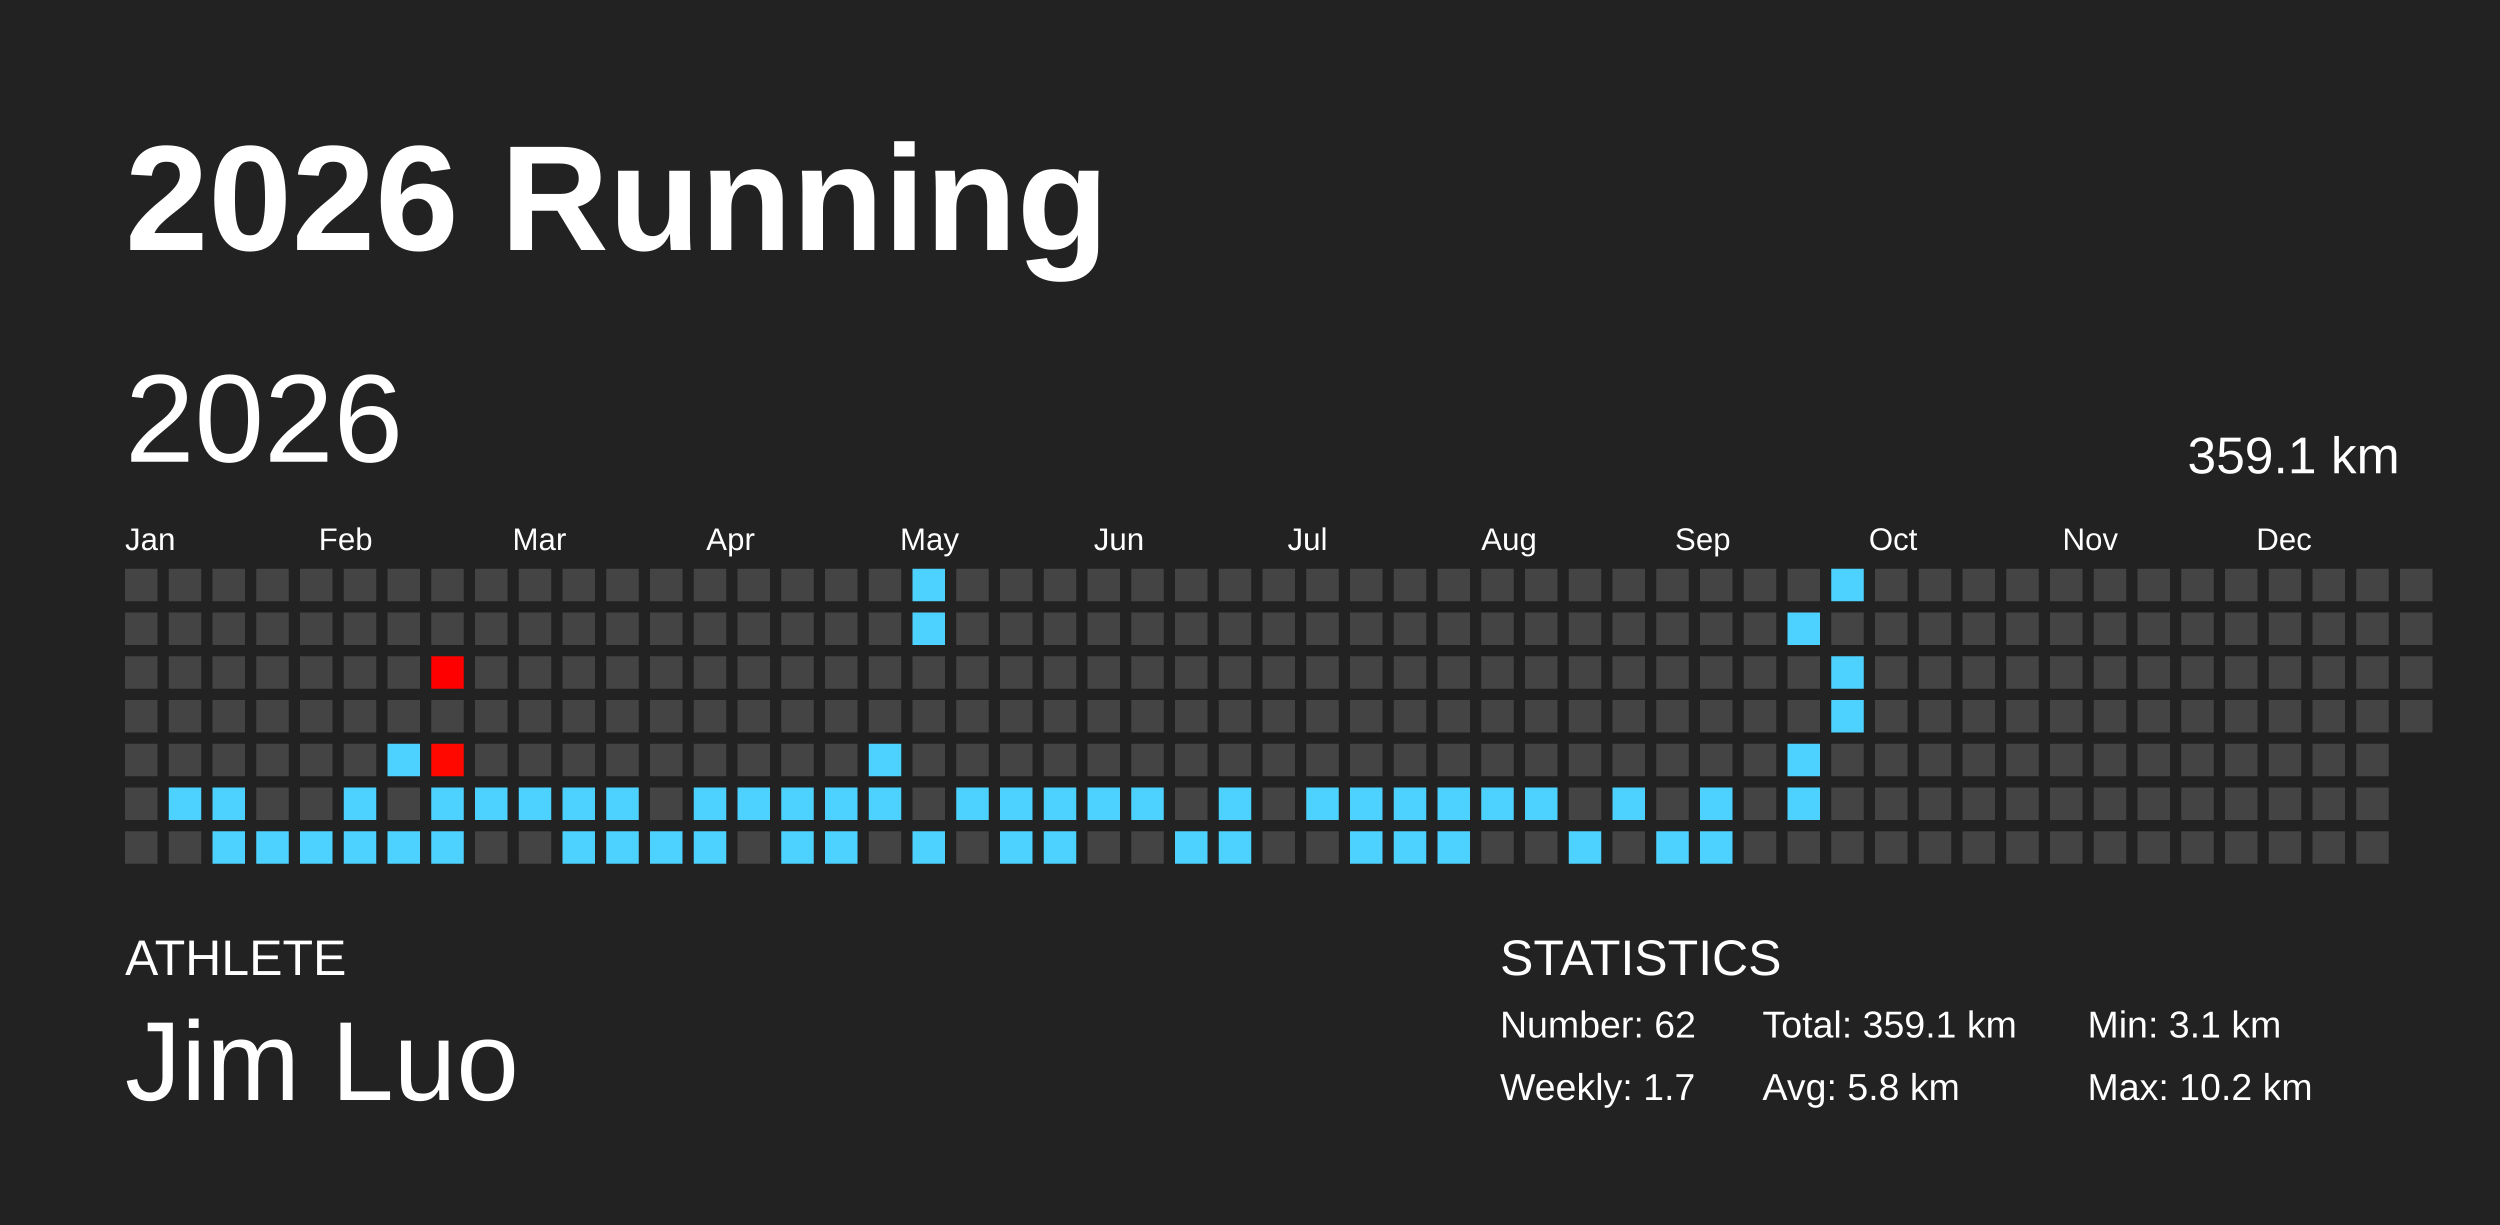
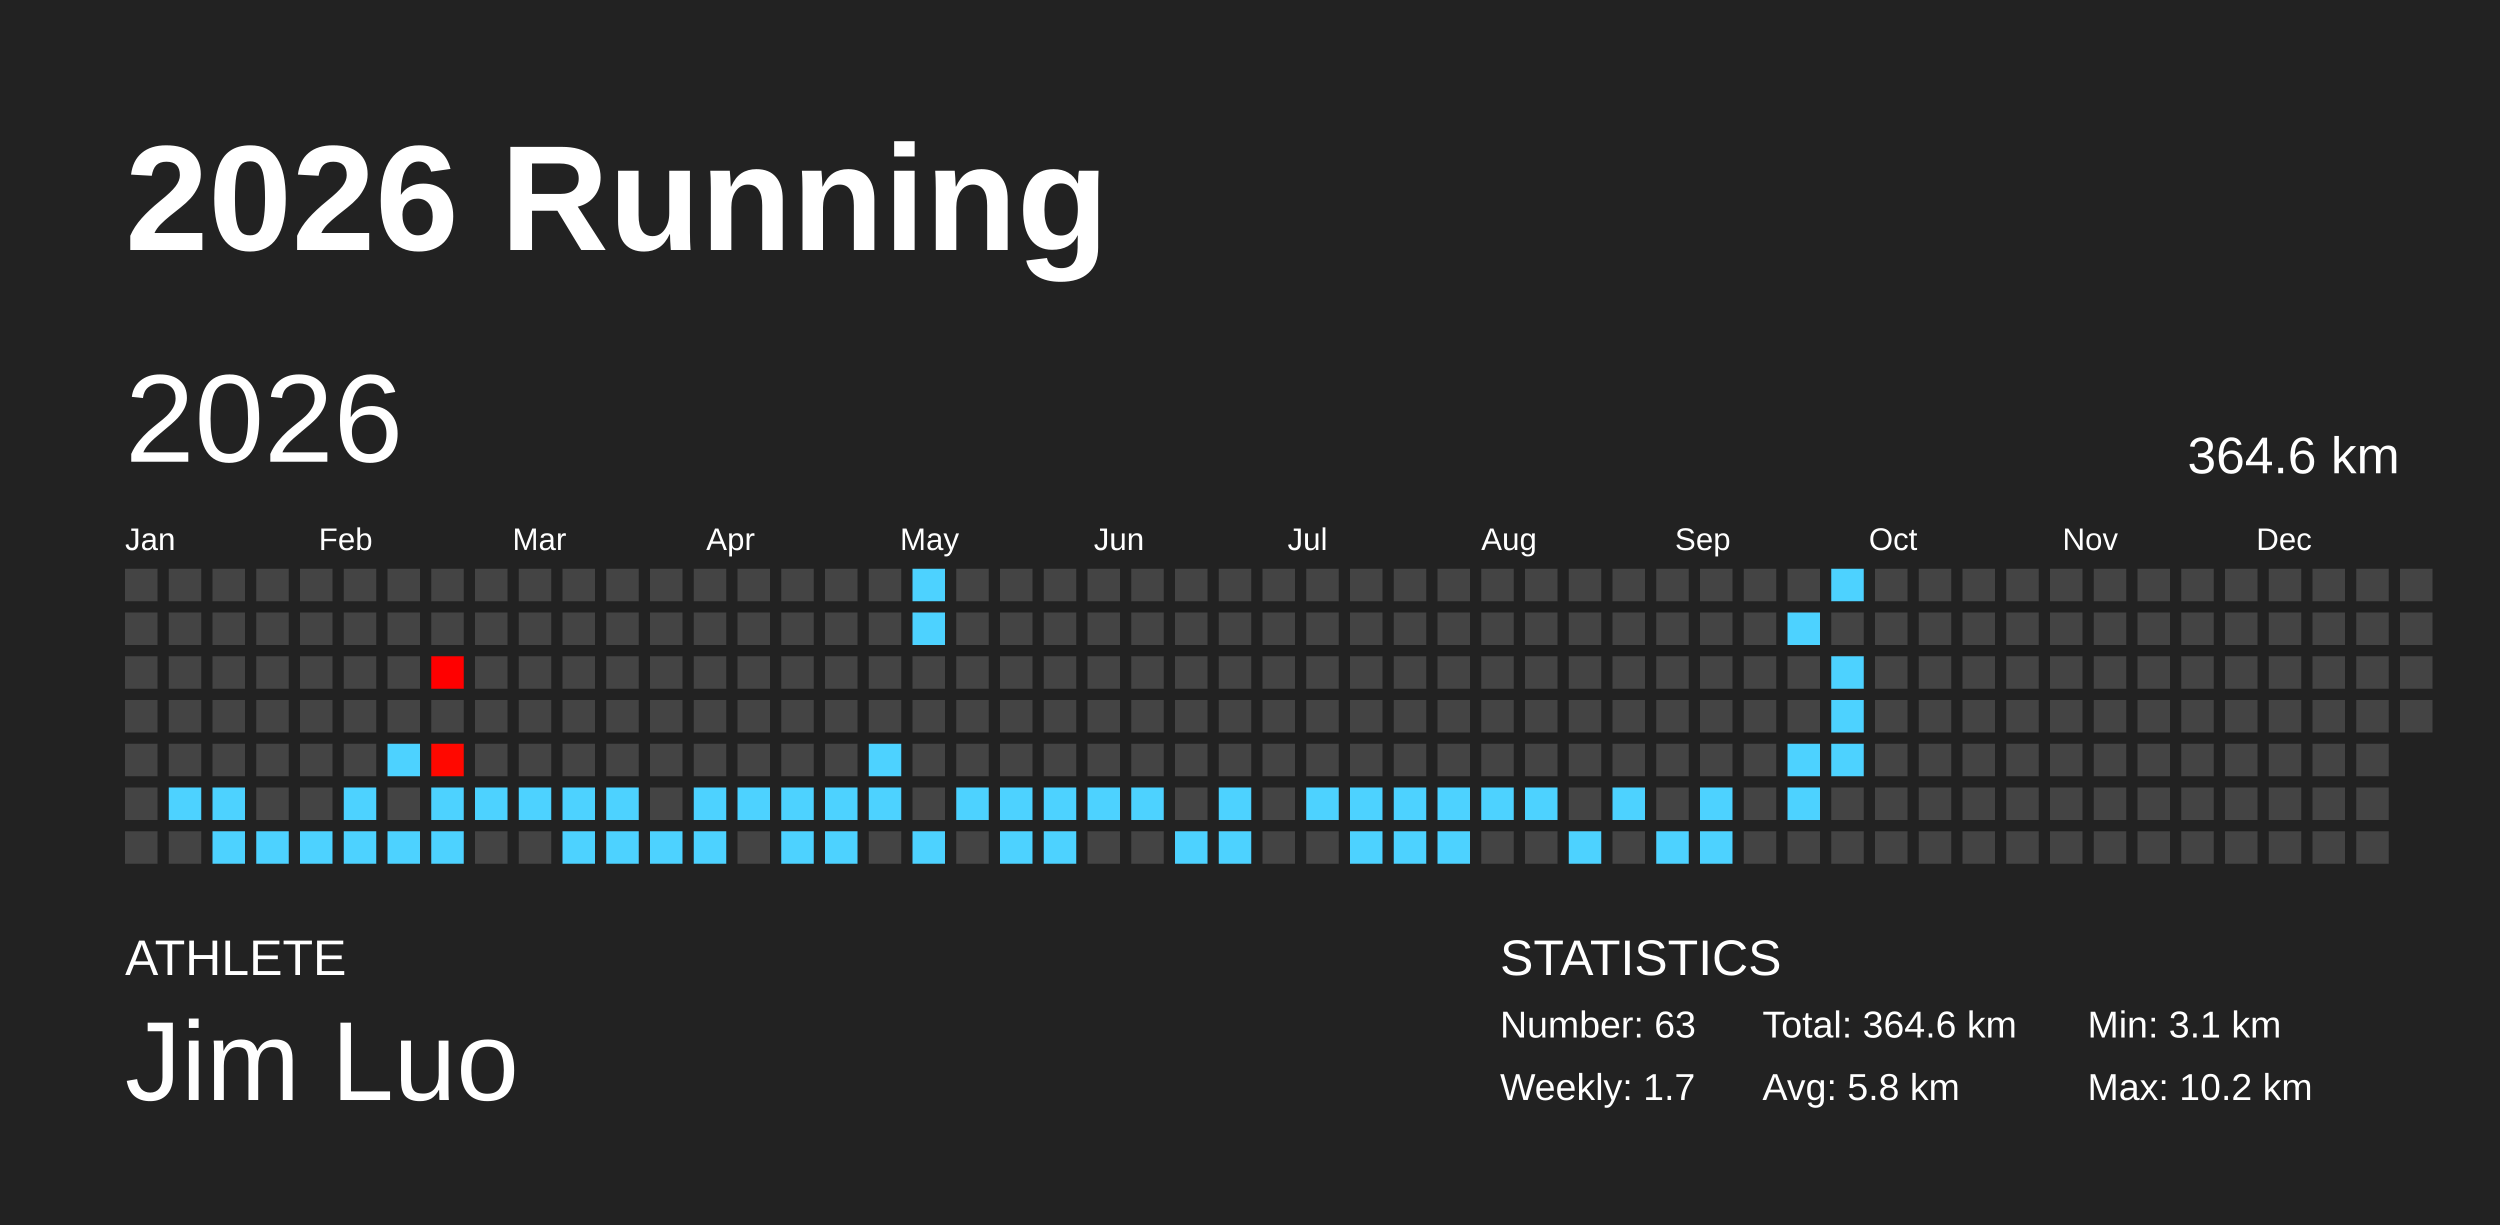
<svg xmlns="http://www.w3.org/2000/svg" baseProfile="full" height="98mm" version="1.1" viewBox="0,0,200,98" width="200mm">
  <defs />
  <rect fill="#222222" height="98" width="200" x="0" y="0" />
  <text fill="#FFFFFF" style="font-size:12px; font-family:Arial; font-weight:bold;" x="10" y="20">2026 Running</text>
  <text fill="#FFFFFF" style="font-size:4px; font-family:Arial" x="10" y="78">ATHLETE</text>
  <text fill="#FFFFFF" style="font-size:9px; font-family:Arial" x="10" y="88">Jim Luo</text>
  <text fill="#FFFFFF" style="font-size:4px; font-family:Arial" x="120" y="78">STATISTICS</text>
-   <text fill="#FFFFFF" style="font-size:3px; font-family:Arial" x="120" y="83">Number: 62</text>
+   <text fill="#FFFFFF" style="font-size:3px; font-family:Arial" x="120" y="83">Number: 63</text>
  <text fill="#FFFFFF" style="font-size:3px; font-family:Arial" x="120" y="88">Weekly: 1.7</text>
-   <text fill="#FFFFFF" style="font-size:3px; font-family:Arial" x="141" y="83">Total: 359.1 km</text>
+   <text fill="#FFFFFF" style="font-size:3px; font-family:Arial" x="141" y="83">Total: 364.6 km</text>
  <text fill="#FFFFFF" style="font-size:3px; font-family:Arial" x="141" y="88">Avg: 5.8 km</text>
  <text fill="#FFFFFF" style="font-size:3px; font-family:Arial" x="167" y="83">Min: 3.1 km</text>
  <text fill="#FFFFFF" style="font-size:3px; font-family:Arial" x="167" y="88">Max: 10.2 km</text>
  <text dominant-baseline="hanging" fill="#FFFFFF" style="font-size:10.0px; font-family:Arial;" x="10" y="30">2026</text>
-   <text dominant-baseline="hanging" fill="#FFFFFF" style="font-size:4.125px; font-family:Arial;" x="175" y="35">359.1 km</text>
+   <text dominant-baseline="hanging" fill="#FFFFFF" style="font-size:4.125px; font-family:Arial;" x="175" y="35">364.6 km</text>
  <text fill="#FFFFFF" style="font-size:2.5px; font-family:Arial" x="10.0" y="44">Jan</text>
  <text fill="#FFFFFF" style="font-size:2.5px; font-family:Arial" x="25.5" y="44">Feb</text>
  <text fill="#FFFFFF" style="font-size:2.5px; font-family:Arial" x="41.0" y="44">Mar</text>
  <text fill="#FFFFFF" style="font-size:2.5px; font-family:Arial" x="56.5" y="44">Apr</text>
  <text fill="#FFFFFF" style="font-size:2.5px; font-family:Arial" x="72.0" y="44">May</text>
  <text fill="#FFFFFF" style="font-size:2.5px; font-family:Arial" x="87.5" y="44">Jun</text>
  <text fill="#FFFFFF" style="font-size:2.5px; font-family:Arial" x="103.0" y="44">Jul</text>
  <text fill="#FFFFFF" style="font-size:2.5px; font-family:Arial" x="118.5" y="44">Aug</text>
  <text fill="#FFFFFF" style="font-size:2.5px; font-family:Arial" x="134.0" y="44">Sep</text>
  <text fill="#FFFFFF" style="font-size:2.5px; font-family:Arial" x="149.5" y="44">Oct</text>
  <text fill="#FFFFFF" style="font-size:2.5px; font-family:Arial" x="165.0" y="44">Nov</text>
  <text fill="#FFFFFF" style="font-size:2.5px; font-family:Arial" x="180.5" y="44">Dec</text>
  <rect fill="#444444" height="2.6" width="2.6" x="10.0" y="45.5" />
  <rect fill="#444444" height="2.6" width="2.6" x="10.0" y="49.0" />
  <rect fill="#444444" height="2.6" width="2.6" x="10.0" y="52.5" />
  <rect fill="#444444" height="2.6" width="2.6" x="10.0" y="56.0" />
  <rect fill="#444444" height="2.6" width="2.6" x="10.0" y="59.5" />
  <rect fill="#444444" height="2.6" width="2.6" x="10.0" y="63.0" />
  <rect fill="#444444" height="2.6" width="2.6" x="10.0" y="66.5" />
  <rect fill="#444444" height="2.6" width="2.6" x="13.5" y="45.5" />
  <rect fill="#444444" height="2.6" width="2.6" x="13.5" y="49.0" />
  <rect fill="#444444" height="2.6" width="2.6" x="13.5" y="52.5" />
  <rect fill="#444444" height="2.6" width="2.6" x="13.5" y="56.0" />
  <rect fill="#444444" height="2.6" width="2.6" x="13.5" y="59.5" />
  <rect fill="#4dd2ff" height="2.6" width="2.6" x="13.5" y="63.0" />
  <rect fill="#444444" height="2.6" width="2.6" x="13.5" y="66.5" />
  <rect fill="#444444" height="2.6" width="2.6" x="17.0" y="45.5" />
  <rect fill="#444444" height="2.6" width="2.6" x="17.0" y="49.0" />
  <rect fill="#444444" height="2.6" width="2.6" x="17.0" y="52.5" />
  <rect fill="#444444" height="2.6" width="2.6" x="17.0" y="56.0" />
  <rect fill="#444444" height="2.6" width="2.6" x="17.0" y="59.5" />
  <rect fill="#4dd2ff" height="2.6" width="2.6" x="17.0" y="63.0" />
  <rect fill="#4dd2ff" height="2.6" width="2.6" x="17.0" y="66.5" />
  <rect fill="#444444" height="2.6" width="2.6" x="20.5" y="45.5" />
  <rect fill="#444444" height="2.6" width="2.6" x="20.5" y="49.0" />
  <rect fill="#444444" height="2.6" width="2.6" x="20.5" y="52.5" />
  <rect fill="#444444" height="2.6" width="2.6" x="20.5" y="56.0" />
  <rect fill="#444444" height="2.6" width="2.6" x="20.5" y="59.5" />
  <rect fill="#444444" height="2.6" width="2.6" x="20.5" y="63.0" />
  <rect fill="#4dd2ff" height="2.6" width="2.6" x="20.5" y="66.5" />
  <rect fill="#444444" height="2.6" width="2.6" x="24.0" y="45.5" />
  <rect fill="#444444" height="2.6" width="2.6" x="24.0" y="49.0" />
  <rect fill="#444444" height="2.6" width="2.6" x="24.0" y="52.5" />
  <rect fill="#444444" height="2.6" width="2.6" x="24.0" y="56.0" />
  <rect fill="#444444" height="2.6" width="2.6" x="24.0" y="59.5" />
  <rect fill="#444444" height="2.6" width="2.6" x="24.0" y="63.0" />
  <rect fill="#4dd2ff" height="2.6" width="2.6" x="24.0" y="66.5" />
  <rect fill="#444444" height="2.6" width="2.6" x="27.5" y="45.5" />
  <rect fill="#444444" height="2.6" width="2.6" x="27.5" y="49.0" />
  <rect fill="#444444" height="2.6" width="2.6" x="27.5" y="52.5" />
  <rect fill="#444444" height="2.6" width="2.6" x="27.5" y="56.0" />
  <rect fill="#444444" height="2.6" width="2.6" x="27.5" y="59.5" />
  <rect fill="#4dd2ff" height="2.6" width="2.6" x="27.5" y="63.0" />
  <rect fill="#4dd2ff" height="2.6" width="2.6" x="27.5" y="66.5" />
  <rect fill="#444444" height="2.6" width="2.6" x="31.0" y="45.5" />
  <rect fill="#444444" height="2.6" width="2.6" x="31.0" y="49.0" />
  <rect fill="#444444" height="2.6" width="2.6" x="31.0" y="52.5" />
  <rect fill="#444444" height="2.6" width="2.6" x="31.0" y="56.0" />
  <rect fill="#4dd2ff" height="2.6" width="2.6" x="31.0" y="59.5" />
  <rect fill="#444444" height="2.6" width="2.6" x="31.0" y="63.0" />
  <rect fill="#4dd2ff" height="2.6" width="2.6" x="31.0" y="66.5" />
  <rect fill="#444444" height="2.6" width="2.6" x="34.5" y="45.5" />
  <rect fill="#444444" height="2.6" width="2.6" x="34.5" y="49.0" />
  <rect fill="#ff0000" height="2.6" width="2.6" x="34.5" y="52.5" />
  <rect fill="#444444" height="2.6" width="2.6" x="34.5" y="56.0" />
  <rect fill="#ff0800" height="2.6" width="2.6" x="34.5" y="59.5" />
  <rect fill="#4dd2ff" height="2.6" width="2.6" x="34.5" y="63.0" />
  <rect fill="#4dd2ff" height="2.6" width="2.6" x="34.5" y="66.5" />
  <rect fill="#444444" height="2.6" width="2.6" x="38.0" y="45.5" />
  <rect fill="#444444" height="2.6" width="2.6" x="38.0" y="49.0" />
  <rect fill="#444444" height="2.6" width="2.6" x="38.0" y="52.5" />
  <rect fill="#444444" height="2.6" width="2.6" x="38.0" y="56.0" />
  <rect fill="#444444" height="2.6" width="2.6" x="38.0" y="59.5" />
  <rect fill="#4dd2ff" height="2.6" width="2.6" x="38.0" y="63.0" />
  <rect fill="#444444" height="2.6" width="2.6" x="38.0" y="66.5" />
  <rect fill="#444444" height="2.6" width="2.6" x="41.5" y="45.5" />
  <rect fill="#444444" height="2.6" width="2.6" x="41.5" y="49.0" />
  <rect fill="#444444" height="2.6" width="2.6" x="41.5" y="52.5" />
  <rect fill="#444444" height="2.6" width="2.6" x="41.5" y="56.0" />
  <rect fill="#444444" height="2.6" width="2.6" x="41.5" y="59.5" />
  <rect fill="#4dd2ff" height="2.6" width="2.6" x="41.5" y="63.0" />
  <rect fill="#444444" height="2.6" width="2.6" x="41.5" y="66.5" />
  <rect fill="#444444" height="2.6" width="2.6" x="45.0" y="45.5" />
  <rect fill="#444444" height="2.6" width="2.6" x="45.0" y="49.0" />
  <rect fill="#444444" height="2.6" width="2.6" x="45.0" y="52.5" />
  <rect fill="#444444" height="2.6" width="2.6" x="45.0" y="56.0" />
  <rect fill="#444444" height="2.6" width="2.6" x="45.0" y="59.5" />
  <rect fill="#4dd2ff" height="2.6" width="2.6" x="45.0" y="63.0" />
  <rect fill="#4dd2ff" height="2.6" width="2.6" x="45.0" y="66.5" />
  <rect fill="#444444" height="2.6" width="2.6" x="48.5" y="45.5" />
  <rect fill="#444444" height="2.6" width="2.6" x="48.5" y="49.0" />
  <rect fill="#444444" height="2.6" width="2.6" x="48.5" y="52.5" />
  <rect fill="#444444" height="2.6" width="2.6" x="48.5" y="56.0" />
  <rect fill="#444444" height="2.6" width="2.6" x="48.5" y="59.5" />
  <rect fill="#4dd2ff" height="2.6" width="2.6" x="48.5" y="63.0" />
  <rect fill="#4dd2ff" height="2.6" width="2.6" x="48.5" y="66.5" />
  <rect fill="#444444" height="2.6" width="2.6" x="52.0" y="45.5" />
  <rect fill="#444444" height="2.6" width="2.6" x="52.0" y="49.0" />
  <rect fill="#444444" height="2.6" width="2.6" x="52.0" y="52.5" />
  <rect fill="#444444" height="2.6" width="2.6" x="52.0" y="56.0" />
  <rect fill="#444444" height="2.6" width="2.6" x="52.0" y="59.5" />
  <rect fill="#444444" height="2.6" width="2.6" x="52.0" y="63.0" />
  <rect fill="#4dd2ff" height="2.6" width="2.6" x="52.0" y="66.5" />
  <rect fill="#444444" height="2.6" width="2.6" x="55.5" y="45.5" />
  <rect fill="#444444" height="2.6" width="2.6" x="55.5" y="49.0" />
  <rect fill="#444444" height="2.6" width="2.6" x="55.5" y="52.5" />
  <rect fill="#444444" height="2.6" width="2.6" x="55.5" y="56.0" />
  <rect fill="#444444" height="2.6" width="2.6" x="55.5" y="59.5" />
  <rect fill="#4dd2ff" height="2.6" width="2.6" x="55.5" y="63.0" />
  <rect fill="#4dd2ff" height="2.6" width="2.6" x="55.5" y="66.5" />
  <rect fill="#444444" height="2.6" width="2.6" x="59.0" y="45.5" />
  <rect fill="#444444" height="2.6" width="2.6" x="59.0" y="49.0" />
  <rect fill="#444444" height="2.6" width="2.6" x="59.0" y="52.5" />
  <rect fill="#444444" height="2.6" width="2.6" x="59.0" y="56.0" />
  <rect fill="#444444" height="2.6" width="2.6" x="59.0" y="59.5" />
  <rect fill="#4dd2ff" height="2.6" width="2.6" x="59.0" y="63.0" />
  <rect fill="#444444" height="2.6" width="2.6" x="59.0" y="66.5" />
  <rect fill="#444444" height="2.6" width="2.6" x="62.5" y="45.5" />
  <rect fill="#444444" height="2.6" width="2.6" x="62.5" y="49.0" />
  <rect fill="#444444" height="2.6" width="2.6" x="62.5" y="52.5" />
  <rect fill="#444444" height="2.6" width="2.6" x="62.5" y="56.0" />
  <rect fill="#444444" height="2.6" width="2.6" x="62.5" y="59.5" />
  <rect fill="#4dd2ff" height="2.6" width="2.6" x="62.5" y="63.0" />
  <rect fill="#4dd2ff" height="2.6" width="2.6" x="62.5" y="66.5" />
  <rect fill="#444444" height="2.6" width="2.6" x="66.0" y="45.5" />
  <rect fill="#444444" height="2.6" width="2.6" x="66.0" y="49.0" />
  <rect fill="#444444" height="2.6" width="2.6" x="66.0" y="52.5" />
  <rect fill="#444444" height="2.6" width="2.6" x="66.0" y="56.0" />
  <rect fill="#444444" height="2.6" width="2.6" x="66.0" y="59.5" />
  <rect fill="#4dd2ff" height="2.6" width="2.6" x="66.0" y="63.0" />
  <rect fill="#4dd2ff" height="2.6" width="2.6" x="66.0" y="66.5" />
  <rect fill="#444444" height="2.6" width="2.6" x="69.5" y="45.5" />
  <rect fill="#444444" height="2.6" width="2.6" x="69.5" y="49.0" />
  <rect fill="#444444" height="2.6" width="2.6" x="69.5" y="52.5" />
  <rect fill="#444444" height="2.6" width="2.6" x="69.5" y="56.0" />
  <rect fill="#4dd2ff" height="2.6" width="2.6" x="69.5" y="59.5" />
  <rect fill="#4dd2ff" height="2.6" width="2.6" x="69.5" y="63.0" />
  <rect fill="#444444" height="2.6" width="2.6" x="69.5" y="66.5" />
  <rect fill="#4dd2ff" height="2.6" width="2.6" x="73.0" y="45.5" />
  <rect fill="#4dd2ff" height="2.6" width="2.6" x="73.0" y="49.0" />
  <rect fill="#444444" height="2.6" width="2.6" x="73.0" y="52.5" />
  <rect fill="#444444" height="2.6" width="2.6" x="73.0" y="56.0" />
  <rect fill="#444444" height="2.6" width="2.6" x="73.0" y="59.5" />
  <rect fill="#444444" height="2.6" width="2.6" x="73.0" y="63.0" />
  <rect fill="#4dd2ff" height="2.6" width="2.6" x="73.0" y="66.5" />
  <rect fill="#444444" height="2.6" width="2.6" x="76.5" y="45.5" />
  <rect fill="#444444" height="2.6" width="2.6" x="76.5" y="49.0" />
  <rect fill="#444444" height="2.6" width="2.6" x="76.5" y="52.5" />
  <rect fill="#444444" height="2.6" width="2.6" x="76.5" y="56.0" />
  <rect fill="#444444" height="2.6" width="2.6" x="76.5" y="59.5" />
  <rect fill="#4dd2ff" height="2.6" width="2.6" x="76.5" y="63.0" />
  <rect fill="#444444" height="2.6" width="2.6" x="76.5" y="66.5" />
  <rect fill="#444444" height="2.6" width="2.6" x="80.0" y="45.5" />
  <rect fill="#444444" height="2.6" width="2.6" x="80.0" y="49.0" />
  <rect fill="#444444" height="2.6" width="2.6" x="80.0" y="52.5" />
  <rect fill="#444444" height="2.6" width="2.6" x="80.0" y="56.0" />
  <rect fill="#444444" height="2.6" width="2.6" x="80.0" y="59.5" />
  <rect fill="#4dd2ff" height="2.6" width="2.6" x="80.0" y="63.0" />
  <rect fill="#4dd2ff" height="2.6" width="2.6" x="80.0" y="66.5" />
  <rect fill="#444444" height="2.6" width="2.6" x="83.5" y="45.5" />
  <rect fill="#444444" height="2.6" width="2.6" x="83.5" y="49.0" />
  <rect fill="#444444" height="2.6" width="2.6" x="83.5" y="52.5" />
  <rect fill="#444444" height="2.6" width="2.6" x="83.5" y="56.0" />
  <rect fill="#444444" height="2.6" width="2.6" x="83.5" y="59.5" />
  <rect fill="#4dd2ff" height="2.6" width="2.6" x="83.5" y="63.0" />
  <rect fill="#4dd2ff" height="2.6" width="2.6" x="83.5" y="66.5" />
  <rect fill="#444444" height="2.6" width="2.6" x="87.0" y="45.5" />
  <rect fill="#444444" height="2.6" width="2.6" x="87.0" y="49.0" />
  <rect fill="#444444" height="2.6" width="2.6" x="87.0" y="52.5" />
  <rect fill="#444444" height="2.6" width="2.6" x="87.0" y="56.0" />
  <rect fill="#444444" height="2.6" width="2.6" x="87.0" y="59.5" />
  <rect fill="#4dd2ff" height="2.6" width="2.6" x="87.0" y="63.0" />
  <rect fill="#444444" height="2.6" width="2.6" x="87.0" y="66.5" />
  <rect fill="#444444" height="2.6" width="2.6" x="90.5" y="45.5" />
  <rect fill="#444444" height="2.6" width="2.6" x="90.5" y="49.0" />
  <rect fill="#444444" height="2.6" width="2.6" x="90.5" y="52.5" />
  <rect fill="#444444" height="2.6" width="2.6" x="90.5" y="56.0" />
  <rect fill="#444444" height="2.6" width="2.6" x="90.5" y="59.5" />
  <rect fill="#4dd2ff" height="2.6" width="2.6" x="90.5" y="63.0" />
  <rect fill="#444444" height="2.6" width="2.6" x="90.5" y="66.5" />
  <rect fill="#444444" height="2.6" width="2.6" x="94.0" y="45.5" />
  <rect fill="#444444" height="2.6" width="2.6" x="94.0" y="49.0" />
  <rect fill="#444444" height="2.6" width="2.6" x="94.0" y="52.5" />
  <rect fill="#444444" height="2.6" width="2.6" x="94.0" y="56.0" />
  <rect fill="#444444" height="2.6" width="2.6" x="94.0" y="59.5" />
  <rect fill="#444444" height="2.6" width="2.6" x="94.0" y="63.0" />
  <rect fill="#4dd2ff" height="2.6" width="2.6" x="94.0" y="66.5" />
  <rect fill="#444444" height="2.6" width="2.6" x="97.5" y="45.5" />
  <rect fill="#444444" height="2.6" width="2.6" x="97.5" y="49.0" />
  <rect fill="#444444" height="2.6" width="2.6" x="97.5" y="52.5" />
  <rect fill="#444444" height="2.6" width="2.6" x="97.5" y="56.0" />
  <rect fill="#444444" height="2.6" width="2.6" x="97.5" y="59.5" />
  <rect fill="#4dd2ff" height="2.6" width="2.6" x="97.5" y="63.0" />
  <rect fill="#4dd2ff" height="2.6" width="2.6" x="97.5" y="66.5" />
  <rect fill="#444444" height="2.6" width="2.6" x="101.0" y="45.5" />
  <rect fill="#444444" height="2.6" width="2.6" x="101.0" y="49.0" />
  <rect fill="#444444" height="2.6" width="2.6" x="101.0" y="52.5" />
  <rect fill="#444444" height="2.6" width="2.6" x="101.0" y="56.0" />
  <rect fill="#444444" height="2.6" width="2.6" x="101.0" y="59.5" />
  <rect fill="#444444" height="2.6" width="2.6" x="101.0" y="63.0" />
  <rect fill="#444444" height="2.6" width="2.6" x="101.0" y="66.5" />
  <rect fill="#444444" height="2.6" width="2.6" x="104.5" y="45.5" />
  <rect fill="#444444" height="2.6" width="2.6" x="104.5" y="49.0" />
  <rect fill="#444444" height="2.6" width="2.6" x="104.5" y="52.5" />
  <rect fill="#444444" height="2.6" width="2.6" x="104.5" y="56.0" />
  <rect fill="#444444" height="2.6" width="2.6" x="104.5" y="59.5" />
  <rect fill="#4dd2ff" height="2.6" width="2.6" x="104.5" y="63.0" />
  <rect fill="#444444" height="2.6" width="2.6" x="104.5" y="66.5" />
  <rect fill="#444444" height="2.6" width="2.6" x="108.0" y="45.5" />
  <rect fill="#444444" height="2.6" width="2.6" x="108.0" y="49.0" />
  <rect fill="#444444" height="2.6" width="2.6" x="108.0" y="52.5" />
  <rect fill="#444444" height="2.6" width="2.6" x="108.0" y="56.0" />
  <rect fill="#444444" height="2.6" width="2.6" x="108.0" y="59.5" />
  <rect fill="#4dd2ff" height="2.6" width="2.6" x="108.0" y="63.0" />
  <rect fill="#4dd2ff" height="2.6" width="2.6" x="108.0" y="66.5" />
  <rect fill="#444444" height="2.6" width="2.6" x="111.5" y="45.5" />
  <rect fill="#444444" height="2.6" width="2.6" x="111.5" y="49.0" />
  <rect fill="#444444" height="2.6" width="2.6" x="111.5" y="52.5" />
  <rect fill="#444444" height="2.6" width="2.6" x="111.5" y="56.0" />
  <rect fill="#444444" height="2.6" width="2.6" x="111.5" y="59.5" />
  <rect fill="#4dd2ff" height="2.6" width="2.6" x="111.5" y="63.0" />
  <rect fill="#4dd2ff" height="2.6" width="2.6" x="111.5" y="66.5" />
  <rect fill="#444444" height="2.6" width="2.6" x="115.0" y="45.5" />
  <rect fill="#444444" height="2.6" width="2.6" x="115.0" y="49.0" />
  <rect fill="#444444" height="2.6" width="2.6" x="115.0" y="52.5" />
  <rect fill="#444444" height="2.6" width="2.6" x="115.0" y="56.0" />
  <rect fill="#444444" height="2.6" width="2.6" x="115.0" y="59.5" />
  <rect fill="#4dd2ff" height="2.6" width="2.6" x="115.0" y="63.0" />
  <rect fill="#4dd2ff" height="2.6" width="2.6" x="115.0" y="66.5" />
  <rect fill="#444444" height="2.6" width="2.6" x="118.5" y="45.5" />
  <rect fill="#444444" height="2.6" width="2.6" x="118.5" y="49.0" />
  <rect fill="#444444" height="2.6" width="2.6" x="118.5" y="52.5" />
  <rect fill="#444444" height="2.6" width="2.6" x="118.5" y="56.0" />
  <rect fill="#444444" height="2.6" width="2.6" x="118.5" y="59.5" />
  <rect fill="#4dd2ff" height="2.6" width="2.6" x="118.5" y="63.0" />
  <rect fill="#444444" height="2.6" width="2.6" x="118.5" y="66.5" />
  <rect fill="#444444" height="2.6" width="2.6" x="122.0" y="45.5" />
  <rect fill="#444444" height="2.6" width="2.6" x="122.0" y="49.0" />
  <rect fill="#444444" height="2.6" width="2.6" x="122.0" y="52.5" />
  <rect fill="#444444" height="2.6" width="2.6" x="122.0" y="56.0" />
  <rect fill="#444444" height="2.6" width="2.6" x="122.0" y="59.5" />
  <rect fill="#4dd2ff" height="2.6" width="2.6" x="122.0" y="63.0" />
  <rect fill="#444444" height="2.6" width="2.6" x="122.0" y="66.5" />
  <rect fill="#444444" height="2.6" width="2.6" x="125.5" y="45.5" />
  <rect fill="#444444" height="2.6" width="2.6" x="125.5" y="49.0" />
  <rect fill="#444444" height="2.6" width="2.6" x="125.5" y="52.5" />
  <rect fill="#444444" height="2.6" width="2.6" x="125.5" y="56.0" />
  <rect fill="#444444" height="2.6" width="2.6" x="125.5" y="59.5" />
  <rect fill="#444444" height="2.6" width="2.6" x="125.5" y="63.0" />
  <rect fill="#4dd2ff" height="2.6" width="2.6" x="125.5" y="66.5" />
  <rect fill="#444444" height="2.6" width="2.6" x="129.0" y="45.5" />
  <rect fill="#444444" height="2.6" width="2.6" x="129.0" y="49.0" />
  <rect fill="#444444" height="2.6" width="2.6" x="129.0" y="52.5" />
  <rect fill="#444444" height="2.6" width="2.6" x="129.0" y="56.0" />
  <rect fill="#444444" height="2.6" width="2.6" x="129.0" y="59.5" />
  <rect fill="#4dd2ff" height="2.6" width="2.6" x="129.0" y="63.0" />
  <rect fill="#444444" height="2.6" width="2.6" x="129.0" y="66.5" />
  <rect fill="#444444" height="2.6" width="2.6" x="132.5" y="45.5" />
  <rect fill="#444444" height="2.6" width="2.6" x="132.5" y="49.0" />
  <rect fill="#444444" height="2.6" width="2.6" x="132.5" y="52.5" />
  <rect fill="#444444" height="2.6" width="2.6" x="132.5" y="56.0" />
  <rect fill="#444444" height="2.6" width="2.6" x="132.5" y="59.5" />
  <rect fill="#444444" height="2.6" width="2.6" x="132.5" y="63.0" />
  <rect fill="#4dd2ff" height="2.6" width="2.6" x="132.5" y="66.5" />
  <rect fill="#444444" height="2.6" width="2.6" x="136.0" y="45.5" />
  <rect fill="#444444" height="2.6" width="2.6" x="136.0" y="49.0" />
  <rect fill="#444444" height="2.6" width="2.6" x="136.0" y="52.5" />
  <rect fill="#444444" height="2.6" width="2.6" x="136.0" y="56.0" />
  <rect fill="#444444" height="2.6" width="2.6" x="136.0" y="59.5" />
  <rect fill="#4dd2ff" height="2.6" width="2.6" x="136.0" y="63.0" />
  <rect fill="#4dd2ff" height="2.6" width="2.6" x="136.0" y="66.5" />
  <rect fill="#444444" height="2.6" width="2.6" x="139.5" y="45.5" />
  <rect fill="#444444" height="2.6" width="2.6" x="139.5" y="49.0" />
  <rect fill="#444444" height="2.6" width="2.6" x="139.5" y="52.5" />
  <rect fill="#444444" height="2.6" width="2.6" x="139.5" y="56.0" />
  <rect fill="#444444" height="2.6" width="2.6" x="139.5" y="59.5" />
  <rect fill="#444444" height="2.6" width="2.6" x="139.5" y="63.0" />
  <rect fill="#444444" height="2.6" width="2.6" x="139.5" y="66.5" />
  <rect fill="#444444" height="2.6" width="2.6" x="143.0" y="45.5" />
  <rect fill="#4dd2ff" height="2.6" width="2.6" x="143.0" y="49.0" />
  <rect fill="#444444" height="2.6" width="2.6" x="143.0" y="52.5" />
  <rect fill="#444444" height="2.6" width="2.6" x="143.0" y="56.0" />
  <rect fill="#4dd2ff" height="2.6" width="2.6" x="143.0" y="59.5" />
  <rect fill="#4dd2ff" height="2.6" width="2.6" x="143.0" y="63.0" />
  <rect fill="#444444" height="2.6" width="2.6" x="143.0" y="66.5" />
  <rect fill="#4dd2ff" height="2.6" width="2.6" x="146.5" y="45.5" />
  <rect fill="#444444" height="2.6" width="2.6" x="146.5" y="49.0" />
  <rect fill="#4dd2ff" height="2.6" width="2.6" x="146.5" y="52.5" />
  <rect fill="#4dd2ff" height="2.6" width="2.6" x="146.5" y="56.0" />
-   <rect fill="#444444" height="2.6" width="2.6" x="146.5" y="59.5" />
+   <rect fill="#4dd2ff" height="2.6" width="2.6" x="146.5" y="59.5" />
  <rect fill="#444444" height="2.6" width="2.6" x="146.5" y="63.0" />
  <rect fill="#444444" height="2.6" width="2.6" x="146.5" y="66.5" />
  <rect fill="#444444" height="2.6" width="2.6" x="150.0" y="45.5" />
  <rect fill="#444444" height="2.6" width="2.6" x="150.0" y="49.0" />
  <rect fill="#444444" height="2.6" width="2.6" x="150.0" y="52.5" />
  <rect fill="#444444" height="2.6" width="2.6" x="150.0" y="56.0" />
  <rect fill="#444444" height="2.6" width="2.6" x="150.0" y="59.5" />
  <rect fill="#444444" height="2.6" width="2.6" x="150.0" y="63.0" />
  <rect fill="#444444" height="2.6" width="2.6" x="150.0" y="66.5" />
  <rect fill="#444444" height="2.6" width="2.6" x="153.5" y="45.5" />
  <rect fill="#444444" height="2.6" width="2.6" x="153.5" y="49.0" />
  <rect fill="#444444" height="2.6" width="2.6" x="153.5" y="52.5" />
  <rect fill="#444444" height="2.6" width="2.6" x="153.5" y="56.0" />
  <rect fill="#444444" height="2.6" width="2.6" x="153.5" y="59.5" />
  <rect fill="#444444" height="2.6" width="2.6" x="153.5" y="63.0" />
  <rect fill="#444444" height="2.6" width="2.6" x="153.5" y="66.5" />
  <rect fill="#444444" height="2.6" width="2.6" x="157.0" y="45.5" />
  <rect fill="#444444" height="2.6" width="2.6" x="157.0" y="49.0" />
  <rect fill="#444444" height="2.6" width="2.6" x="157.0" y="52.5" />
  <rect fill="#444444" height="2.6" width="2.6" x="157.0" y="56.0" />
  <rect fill="#444444" height="2.6" width="2.6" x="157.0" y="59.5" />
  <rect fill="#444444" height="2.6" width="2.6" x="157.0" y="63.0" />
  <rect fill="#444444" height="2.6" width="2.6" x="157.0" y="66.5" />
  <rect fill="#444444" height="2.6" width="2.6" x="160.5" y="45.5" />
  <rect fill="#444444" height="2.6" width="2.6" x="160.5" y="49.0" />
  <rect fill="#444444" height="2.6" width="2.6" x="160.5" y="52.5" />
  <rect fill="#444444" height="2.6" width="2.6" x="160.5" y="56.0" />
  <rect fill="#444444" height="2.6" width="2.6" x="160.5" y="59.5" />
  <rect fill="#444444" height="2.6" width="2.6" x="160.5" y="63.0" />
  <rect fill="#444444" height="2.6" width="2.6" x="160.5" y="66.5" />
  <rect fill="#444444" height="2.6" width="2.6" x="164.0" y="45.5" />
  <rect fill="#444444" height="2.6" width="2.6" x="164.0" y="49.0" />
  <rect fill="#444444" height="2.6" width="2.6" x="164.0" y="52.5" />
  <rect fill="#444444" height="2.6" width="2.6" x="164.0" y="56.0" />
  <rect fill="#444444" height="2.6" width="2.6" x="164.0" y="59.5" />
  <rect fill="#444444" height="2.6" width="2.6" x="164.0" y="63.0" />
  <rect fill="#444444" height="2.6" width="2.6" x="164.0" y="66.5" />
  <rect fill="#444444" height="2.6" width="2.6" x="167.5" y="45.5" />
  <rect fill="#444444" height="2.6" width="2.6" x="167.5" y="49.0" />
  <rect fill="#444444" height="2.6" width="2.6" x="167.5" y="52.5" />
  <rect fill="#444444" height="2.6" width="2.6" x="167.5" y="56.0" />
  <rect fill="#444444" height="2.6" width="2.6" x="167.5" y="59.5" />
  <rect fill="#444444" height="2.6" width="2.6" x="167.5" y="63.0" />
  <rect fill="#444444" height="2.6" width="2.6" x="167.5" y="66.5" />
  <rect fill="#444444" height="2.6" width="2.6" x="171.0" y="45.5" />
  <rect fill="#444444" height="2.6" width="2.6" x="171.0" y="49.0" />
  <rect fill="#444444" height="2.6" width="2.6" x="171.0" y="52.5" />
  <rect fill="#444444" height="2.6" width="2.6" x="171.0" y="56.0" />
  <rect fill="#444444" height="2.6" width="2.6" x="171.0" y="59.5" />
  <rect fill="#444444" height="2.6" width="2.6" x="171.0" y="63.0" />
  <rect fill="#444444" height="2.6" width="2.6" x="171.0" y="66.5" />
  <rect fill="#444444" height="2.6" width="2.6" x="174.5" y="45.5" />
  <rect fill="#444444" height="2.6" width="2.6" x="174.5" y="49.0" />
  <rect fill="#444444" height="2.6" width="2.6" x="174.5" y="52.5" />
  <rect fill="#444444" height="2.6" width="2.6" x="174.5" y="56.0" />
  <rect fill="#444444" height="2.6" width="2.6" x="174.5" y="59.5" />
  <rect fill="#444444" height="2.6" width="2.6" x="174.5" y="63.0" />
  <rect fill="#444444" height="2.6" width="2.6" x="174.5" y="66.5" />
  <rect fill="#444444" height="2.6" width="2.6" x="178.0" y="45.5" />
  <rect fill="#444444" height="2.6" width="2.6" x="178.0" y="49.0" />
  <rect fill="#444444" height="2.6" width="2.6" x="178.0" y="52.5" />
  <rect fill="#444444" height="2.6" width="2.6" x="178.0" y="56.0" />
  <rect fill="#444444" height="2.6" width="2.6" x="178.0" y="59.5" />
  <rect fill="#444444" height="2.6" width="2.6" x="178.0" y="63.0" />
  <rect fill="#444444" height="2.6" width="2.6" x="178.0" y="66.5" />
  <rect fill="#444444" height="2.6" width="2.6" x="181.5" y="45.5" />
  <rect fill="#444444" height="2.6" width="2.6" x="181.5" y="49.0" />
  <rect fill="#444444" height="2.6" width="2.6" x="181.5" y="52.5" />
  <rect fill="#444444" height="2.6" width="2.6" x="181.5" y="56.0" />
  <rect fill="#444444" height="2.6" width="2.6" x="181.5" y="59.5" />
  <rect fill="#444444" height="2.6" width="2.6" x="181.5" y="63.0" />
  <rect fill="#444444" height="2.6" width="2.6" x="181.5" y="66.5" />
  <rect fill="#444444" height="2.6" width="2.6" x="185.0" y="45.5" />
  <rect fill="#444444" height="2.6" width="2.6" x="185.0" y="49.0" />
  <rect fill="#444444" height="2.6" width="2.6" x="185.0" y="52.5" />
  <rect fill="#444444" height="2.6" width="2.6" x="185.0" y="56.0" />
  <rect fill="#444444" height="2.6" width="2.6" x="185.0" y="59.5" />
  <rect fill="#444444" height="2.6" width="2.6" x="185.0" y="63.0" />
  <rect fill="#444444" height="2.6" width="2.6" x="185.0" y="66.5" />
  <rect fill="#444444" height="2.6" width="2.6" x="188.5" y="45.5" />
  <rect fill="#444444" height="2.6" width="2.6" x="188.5" y="49.0" />
  <rect fill="#444444" height="2.6" width="2.6" x="188.5" y="52.5" />
  <rect fill="#444444" height="2.6" width="2.6" x="188.5" y="56.0" />
  <rect fill="#444444" height="2.6" width="2.6" x="188.5" y="59.5" />
  <rect fill="#444444" height="2.6" width="2.6" x="188.5" y="63.0" />
  <rect fill="#444444" height="2.6" width="2.6" x="188.5" y="66.5" />
  <rect fill="#444444" height="2.6" width="2.6" x="192.0" y="45.5" />
  <rect fill="#444444" height="2.6" width="2.6" x="192.0" y="49.0" />
  <rect fill="#444444" height="2.6" width="2.6" x="192.0" y="52.5" />
  <rect fill="#444444" height="2.6" width="2.6" x="192.0" y="56.0" />
</svg>
